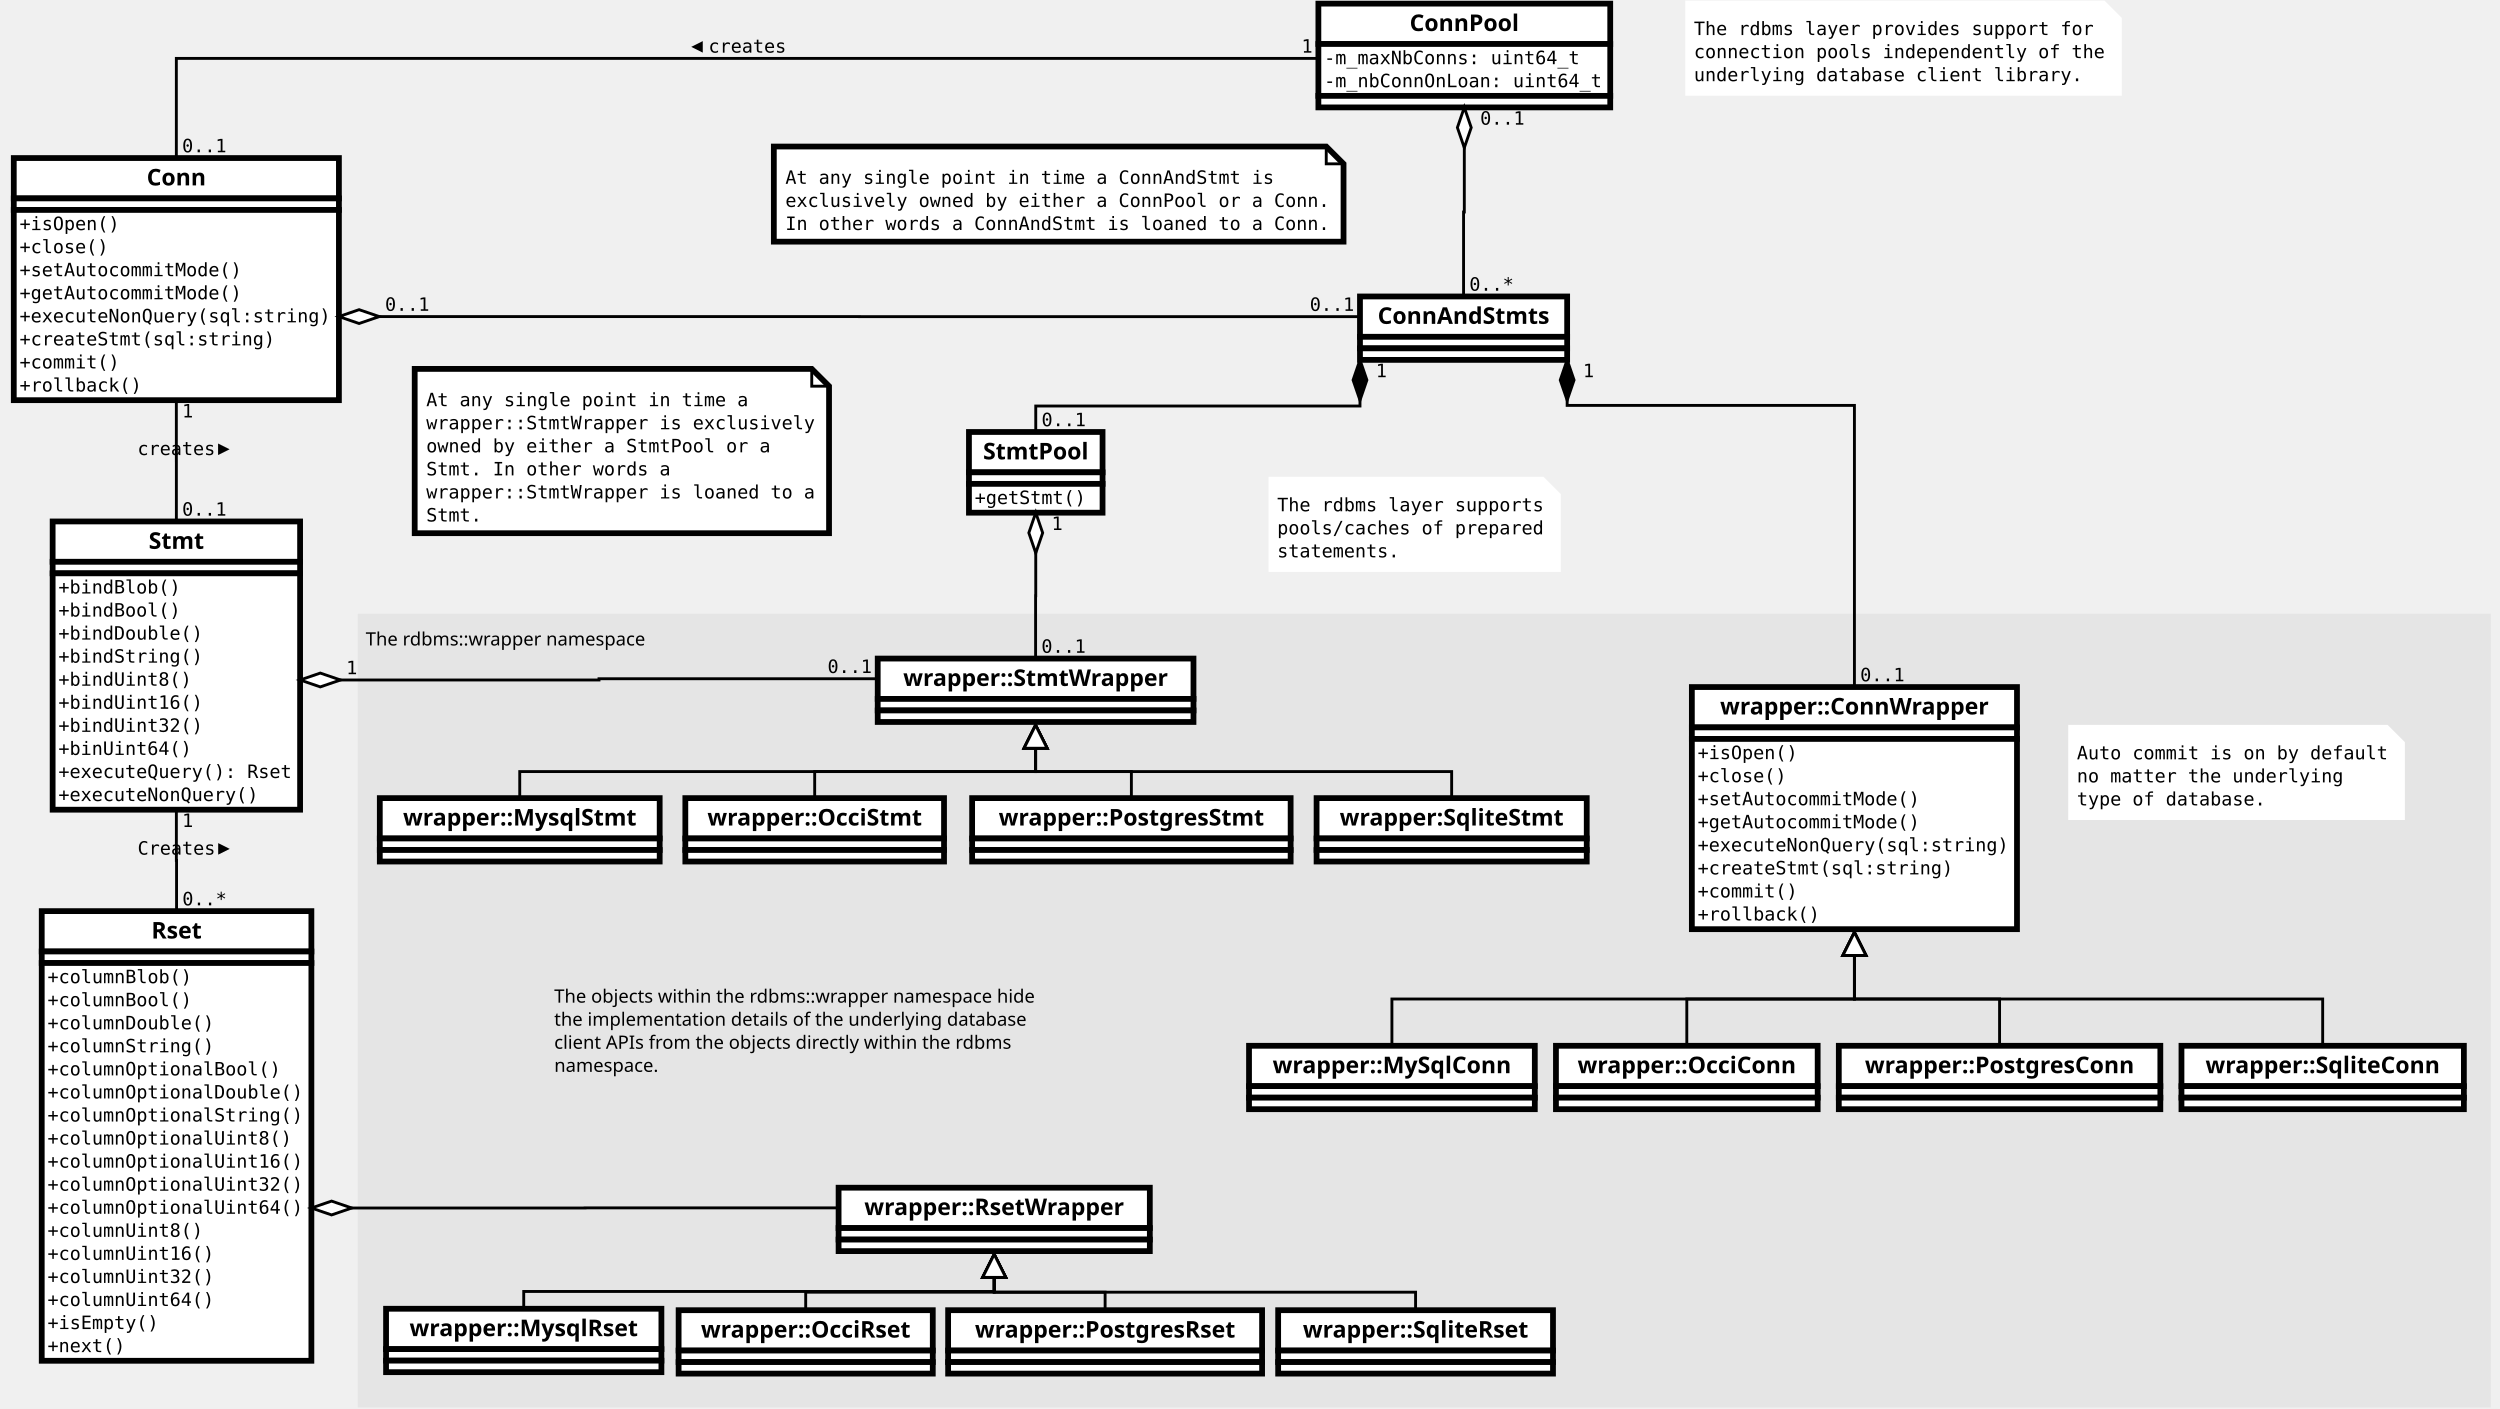
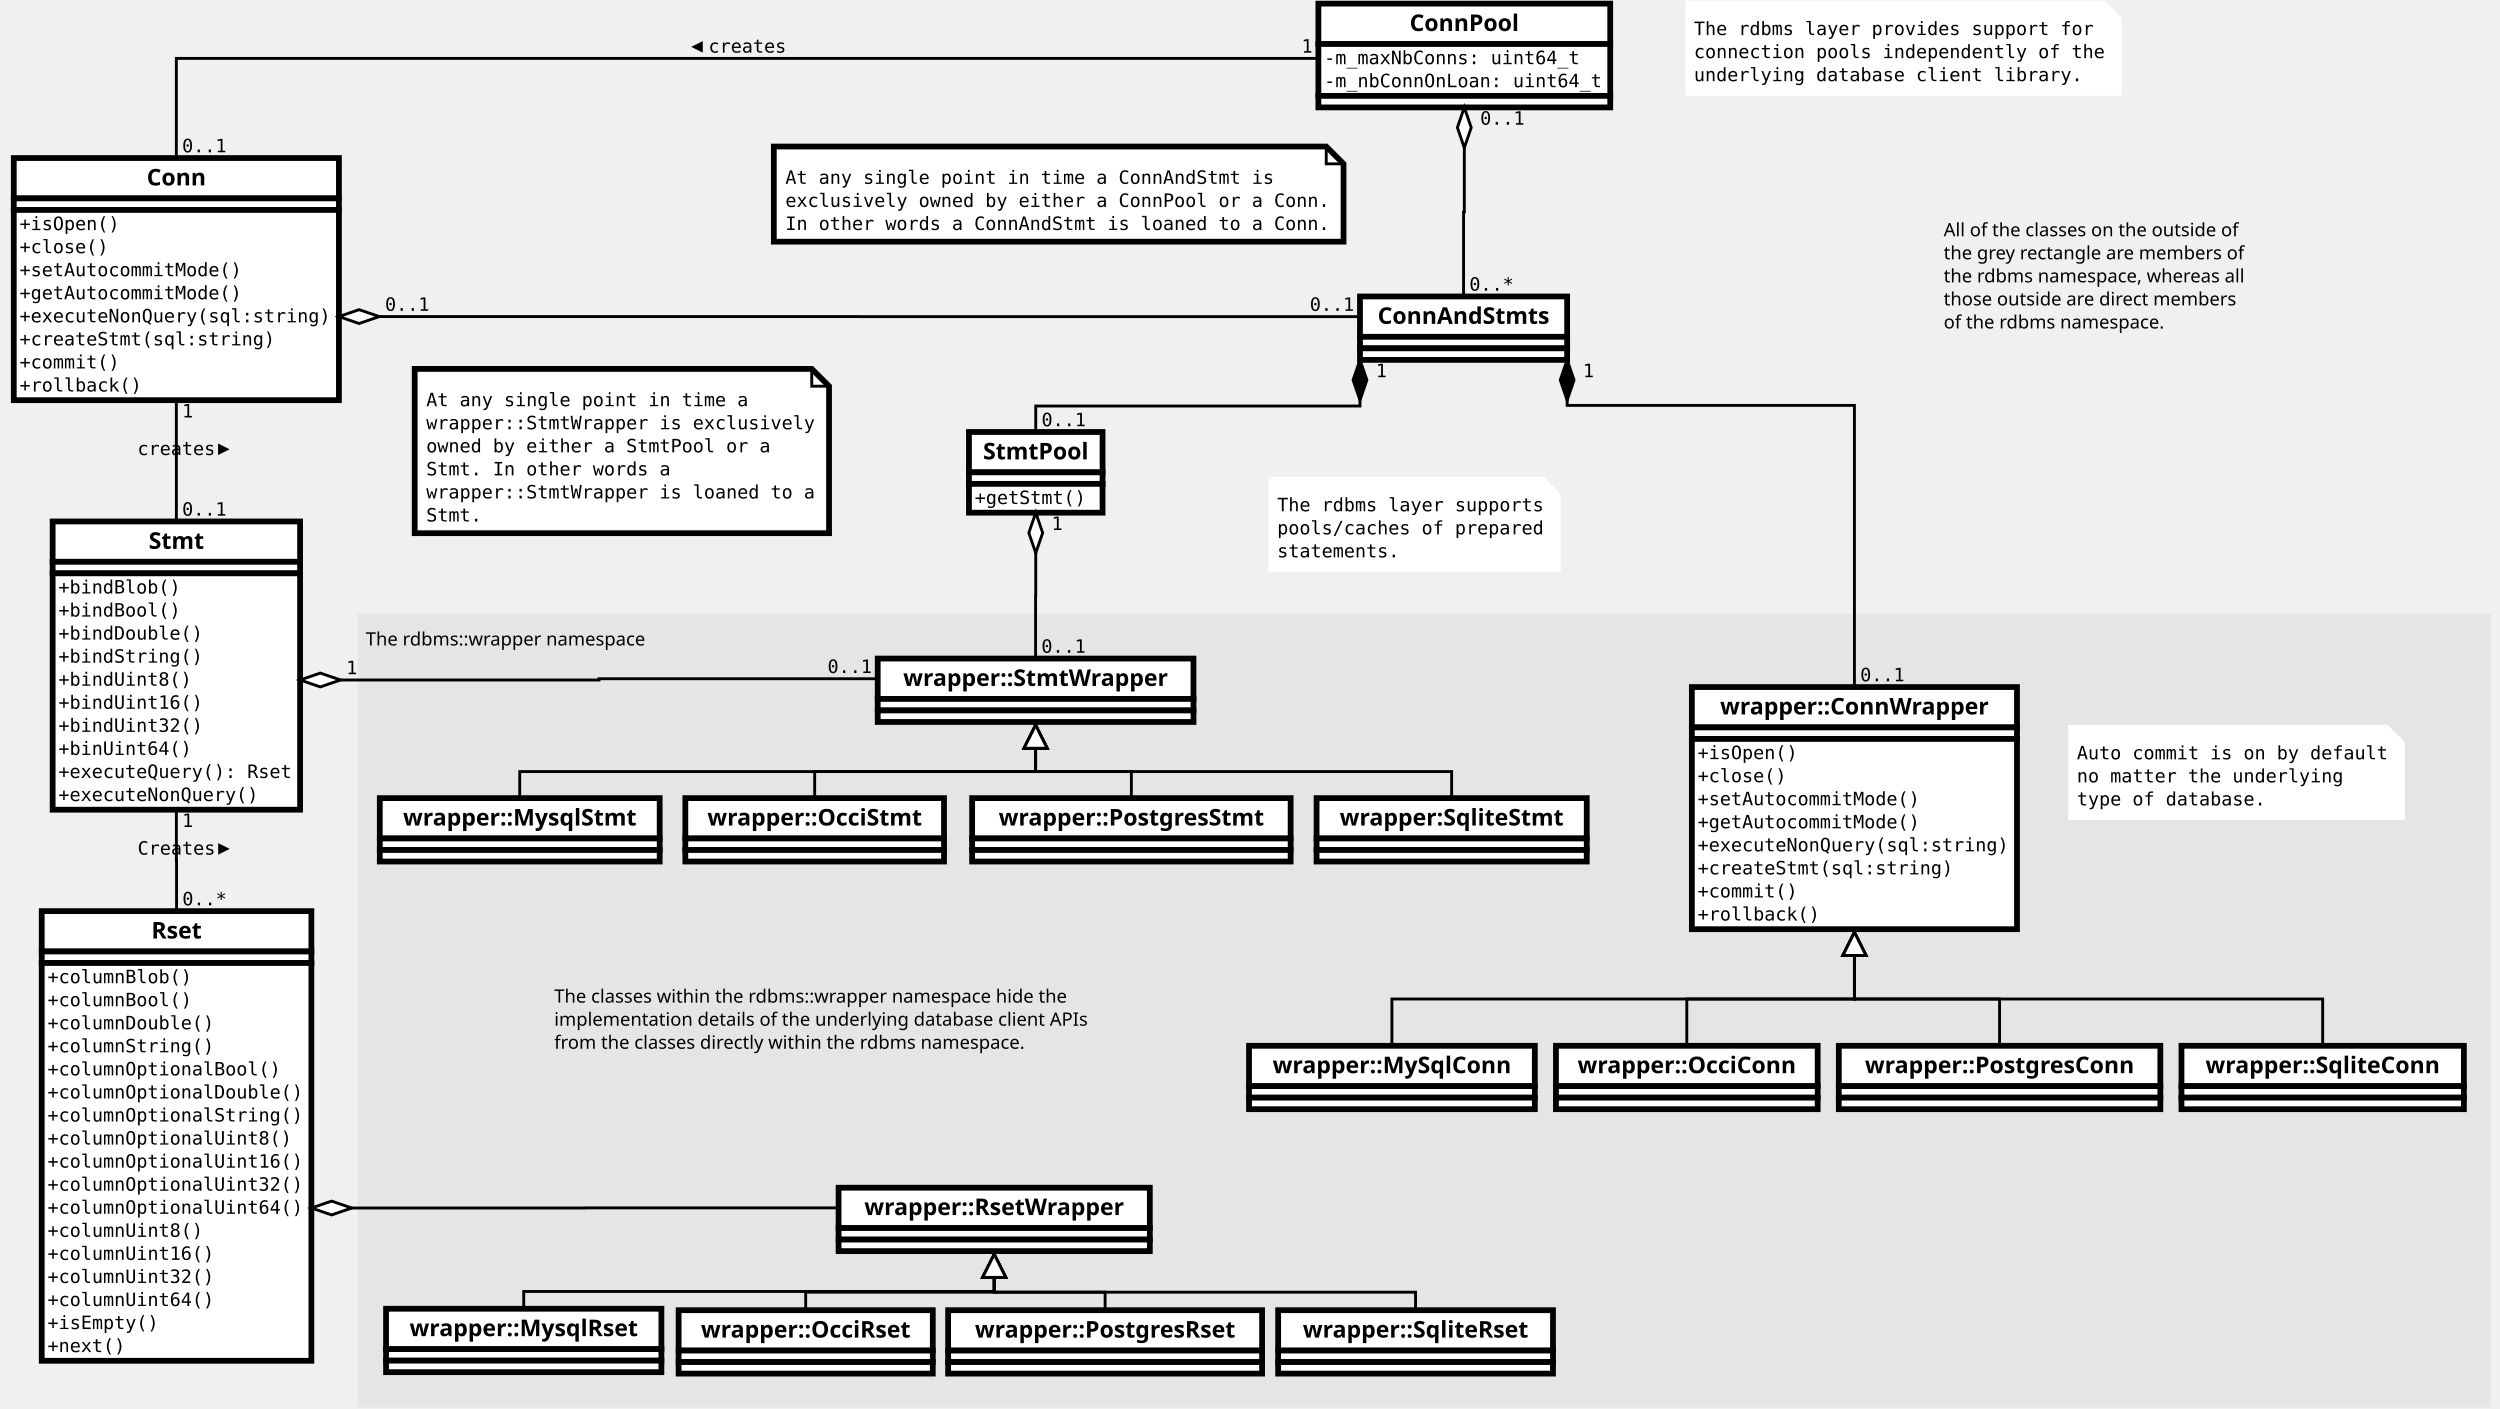
<svg xmlns="http://www.w3.org/2000/svg" width="87cm" height="49cm" viewBox="-499 -49 1721 977">
  <g>
    <rect style="fill: #e5e5e5" x="-257.586" y="376.862" width="1480.08" height="550.728" />
    <rect style="fill: none; fill-opacity:0; stroke-width: 0.02; stroke-dasharray: 20; stroke: #000000" x="-257.586" y="376.862" width="1480.08" height="550.728" />
  </g>
  <g>
    <rect style="fill: #ffffff" x="-469.31" y="312.822" width="171.7" height="28" />
    <rect style="fill: none; fill-opacity:0; stroke-width: 4; stroke: #000000" x="-469.31" y="312.822" width="171.7" height="28" />
    <text font-size="16" style="fill: #000000;text-anchor:middle;font-family:sans-serif;font-style:normal;font-weight:700" x="-383.46" y="331.822">Stmt</text>
    <rect style="fill: #ffffff" x="-469.31" y="340.822" width="171.7" height="8" />
    <rect style="fill: none; fill-opacity:0; stroke-width: 4; stroke: #000000" x="-469.31" y="340.822" width="171.7" height="8" />
    <rect style="fill: #ffffff" x="-469.31" y="348.822" width="171.7" height="164" />
    <rect style="fill: none; fill-opacity:0; stroke-width: 4; stroke: #000000" x="-469.31" y="348.822" width="171.7" height="164" />
    <text font-size="12.8" style="fill: #000000;text-anchor:start;font-family:monospace;font-style:normal;font-weight:normal" x="-465.31" y="362.822">+bindBlob()</text>
    <text font-size="12.8" style="fill: #000000;text-anchor:start;font-family:monospace;font-style:normal;font-weight:normal" x="-465.31" y="378.822">+bindBool()</text>
    <text font-size="12.8" style="fill: #000000;text-anchor:start;font-family:monospace;font-style:normal;font-weight:normal" x="-465.31" y="394.822">+bindDouble()</text>
    <text font-size="12.8" style="fill: #000000;text-anchor:start;font-family:monospace;font-style:normal;font-weight:normal" x="-465.31" y="410.822">+bindString()</text>
    <text font-size="12.8" style="fill: #000000;text-anchor:start;font-family:monospace;font-style:normal;font-weight:normal" x="-465.31" y="426.822">+bindUint8()</text>
    <text font-size="12.8" style="fill: #000000;text-anchor:start;font-family:monospace;font-style:normal;font-weight:normal" x="-465.31" y="442.822">+bindUint16()</text>
    <text font-size="12.8" style="fill: #000000;text-anchor:start;font-family:monospace;font-style:normal;font-weight:normal" x="-465.31" y="458.822">+bindUint32()</text>
    <text font-size="12.8" style="fill: #000000;text-anchor:start;font-family:monospace;font-style:normal;font-weight:normal" x="-465.31" y="474.822">+binUint64()</text>
    <text font-size="12.8" style="fill: #000000;text-anchor:start;font-family:monospace;font-style:normal;font-weight:normal" x="-465.31" y="490.822">+executeQuery(): Rset</text>
    <text font-size="12.8" style="fill: #000000;text-anchor:start;font-family:monospace;font-style:normal;font-weight:normal" x="-465.31" y="506.822">+executeNonQuery()</text>
  </g>
  <g>
    <rect style="fill: #ffffff" x="-476.878" y="583.202" width="187.1" height="28" />
    <rect style="fill: none; fill-opacity:0; stroke-width: 4; stroke: #000000" x="-476.878" y="583.202" width="187.1" height="28" />
    <text font-size="16" style="fill: #000000;text-anchor:middle;font-family:sans-serif;font-style:normal;font-weight:700" x="-383.328" y="602.202">Rset</text>
    <rect style="fill: #ffffff" x="-476.878" y="611.202" width="187.1" height="8" />
    <rect style="fill: none; fill-opacity:0; stroke-width: 4; stroke: #000000" x="-476.878" y="611.202" width="187.1" height="8" />
    <rect style="fill: #ffffff" x="-476.878" y="619.202" width="187.1" height="276" />
    <rect style="fill: none; fill-opacity:0; stroke-width: 4; stroke: #000000" x="-476.878" y="619.202" width="187.1" height="276" />
    <text font-size="12.8" style="fill: #000000;text-anchor:start;font-family:monospace;font-style:normal;font-weight:normal" x="-472.878" y="633.202">+columnBlob()</text>
    <text font-size="12.8" style="fill: #000000;text-anchor:start;font-family:monospace;font-style:normal;font-weight:normal" x="-472.878" y="649.202">+columnBool()</text>
    <text font-size="12.8" style="fill: #000000;text-anchor:start;font-family:monospace;font-style:normal;font-weight:normal" x="-472.878" y="665.202">+columnDouble()</text>
    <text font-size="12.8" style="fill: #000000;text-anchor:start;font-family:monospace;font-style:normal;font-weight:normal" x="-472.878" y="681.202">+columnString()</text>
    <text font-size="12.8" style="fill: #000000;text-anchor:start;font-family:monospace;font-style:normal;font-weight:normal" x="-472.878" y="697.202">+columnOptionalBool()</text>
    <text font-size="12.8" style="fill: #000000;text-anchor:start;font-family:monospace;font-style:normal;font-weight:normal" x="-472.878" y="713.202">+columnOptionalDouble()</text>
    <text font-size="12.8" style="fill: #000000;text-anchor:start;font-family:monospace;font-style:normal;font-weight:normal" x="-472.878" y="729.202">+columnOptionalString()</text>
    <text font-size="12.8" style="fill: #000000;text-anchor:start;font-family:monospace;font-style:normal;font-weight:normal" x="-472.878" y="745.202">+columnOptionalUint8()</text>
    <text font-size="12.8" style="fill: #000000;text-anchor:start;font-family:monospace;font-style:normal;font-weight:normal" x="-472.878" y="761.202">+columnOptionalUint16()</text>
    <text font-size="12.8" style="fill: #000000;text-anchor:start;font-family:monospace;font-style:normal;font-weight:normal" x="-472.878" y="777.202">+columnOptionalUint32()</text>
    <text font-size="12.8" style="fill: #000000;text-anchor:start;font-family:monospace;font-style:normal;font-weight:normal" x="-472.878" y="793.202">+columnOptionalUint64()</text>
    <text font-size="12.8" style="fill: #000000;text-anchor:start;font-family:monospace;font-style:normal;font-weight:normal" x="-472.878" y="809.202">+columnUint8()</text>
    <text font-size="12.8" style="fill: #000000;text-anchor:start;font-family:monospace;font-style:normal;font-weight:normal" x="-472.878" y="825.202">+columnUint16()</text>
    <text font-size="12.8" style="fill: #000000;text-anchor:start;font-family:monospace;font-style:normal;font-weight:normal" x="-472.878" y="841.202">+columnUint32()</text>
    <text font-size="12.8" style="fill: #000000;text-anchor:start;font-family:monospace;font-style:normal;font-weight:normal" x="-472.878" y="857.202">+columnUint64()</text>
    <text font-size="12.8" style="fill: #000000;text-anchor:start;font-family:monospace;font-style:normal;font-weight:normal" x="-472.878" y="873.202">+isEmpty()</text>
    <text font-size="12.8" style="fill: #000000;text-anchor:start;font-family:monospace;font-style:normal;font-weight:normal" x="-472.878" y="889.202">+next()</text>
  </g>
  <g>
    <polyline style="fill: none; fill-opacity:0; stroke-width: 2; stroke: #000000" points="-383.46,512.822 -383.46,548.012 -383.328,548.012 -383.328,583.202 " />
    <text font-size="12.8" style="fill: #000000;text-anchor:middle;font-family:monospace;font-style:normal;font-weight:normal" x="-383.394" y="544.012">Creates</text>
    <polygon style="fill: #000000" points="-354.444,544.012 -354.444,536.012 -346.444,540.012 " />
    <text font-size="12.8" style="fill: #000000;text-anchor:start;font-family:monospace;font-style:normal;font-weight:normal" x="-379.46" y="524.822">1</text>
    <text font-size="12.8" style="fill: #000000;text-anchor:start;font-family:monospace;font-style:normal;font-weight:normal" x="-379.328" y="579.202">0..*</text>
  </g>
  <g>
    <rect style="fill: #ffffff" x="-496.276" y="60.666" width="225.6" height="28" />
    <rect style="fill: none; fill-opacity:0; stroke-width: 4; stroke: #000000" x="-496.276" y="60.666" width="225.6" height="28" />
    <text font-size="16" style="fill: #000000;text-anchor:middle;font-family:sans-serif;font-style:normal;font-weight:700" x="-383.476" y="79.666">Conn</text>
    <rect style="fill: #ffffff" x="-496.276" y="88.666" width="225.6" height="8" />
    <rect style="fill: none; fill-opacity:0; stroke-width: 4; stroke: #000000" x="-496.276" y="88.666" width="225.6" height="8" />
    <rect style="fill: #ffffff" x="-496.276" y="96.666" width="225.6" height="132" />
    <rect style="fill: none; fill-opacity:0; stroke-width: 4; stroke: #000000" x="-496.276" y="96.666" width="225.6" height="132" />
    <text font-size="12.8" style="fill: #000000;text-anchor:start;font-family:monospace;font-style:normal;font-weight:normal" x="-492.276" y="110.666">+isOpen()</text>
    <text font-size="12.8" style="fill: #000000;text-anchor:start;font-family:monospace;font-style:normal;font-weight:normal" x="-492.276" y="126.666">+close()</text>
    <text font-size="12.8" style="fill: #000000;text-anchor:start;font-family:monospace;font-style:normal;font-weight:normal" x="-492.276" y="142.666">+setAutocommitMode()</text>
    <text font-size="12.8" style="fill: #000000;text-anchor:start;font-family:monospace;font-style:normal;font-weight:normal" x="-492.276" y="158.666">+getAutocommitMode()</text>
    <text font-size="12.8" style="fill: #000000;text-anchor:start;font-family:monospace;font-style:normal;font-weight:normal" x="-492.276" y="174.666">+executeNonQuery(sql:string)</text>
    <text font-size="12.8" style="fill: #000000;text-anchor:start;font-family:monospace;font-style:normal;font-weight:normal" x="-492.276" y="190.666">+createStmt(sql:string)</text>
    <text font-size="12.8" style="fill: #000000;text-anchor:start;font-family:monospace;font-style:normal;font-weight:normal" x="-492.276" y="206.666">+commit()</text>
    <text font-size="12.8" style="fill: #000000;text-anchor:start;font-family:monospace;font-style:normal;font-weight:normal" x="-492.276" y="222.666">+rollback()</text>
  </g>
  <g>
    <rect style="fill: #ffffff" x="437.812" y="156.71" width="143.75" height="28" />
    <rect style="fill: none; fill-opacity:0; stroke-width: 4; stroke: #000000" x="437.812" y="156.71" width="143.75" height="28" />
    <text font-size="16" style="fill: #000000;text-anchor:middle;font-family:sans-serif;font-style:normal;font-weight:700" x="509.687" y="175.71">ConnAndStmts</text>
    <rect style="fill: #ffffff" x="437.812" y="184.71" width="143.75" height="8" />
    <rect style="fill: none; fill-opacity:0; stroke-width: 4; stroke: #000000" x="437.812" y="184.71" width="143.75" height="8" />
    <rect style="fill: #ffffff" x="437.812" y="192.71" width="143.75" height="8" />
    <rect style="fill: none; fill-opacity:0; stroke-width: 4; stroke: #000000" x="437.812" y="192.71" width="143.75" height="8" />
  </g>
  <g>
    <rect style="fill: #ffffff" x="166.491" y="250.74" width="92.7" height="28" />
    <rect style="fill: none; fill-opacity:0; stroke-width: 4; stroke: #000000" x="166.491" y="250.74" width="92.7" height="28" />
    <text font-size="16" style="fill: #000000;text-anchor:middle;font-family:sans-serif;font-style:normal;font-weight:700" x="212.841" y="269.74">StmtPool</text>
    <rect style="fill: #ffffff" x="166.491" y="278.74" width="92.7" height="8" />
    <rect style="fill: none; fill-opacity:0; stroke-width: 4; stroke: #000000" x="166.491" y="278.74" width="92.7" height="8" />
    <rect style="fill: #ffffff" x="166.491" y="286.74" width="92.7" height="20" />
    <rect style="fill: none; fill-opacity:0; stroke-width: 4; stroke: #000000" x="166.491" y="286.74" width="92.7" height="20" />
    <text font-size="12.8" style="fill: #000000;text-anchor:start;font-family:monospace;font-style:normal;font-weight:normal" x="170.491" y="300.74">+getStmt()</text>
  </g>
  <g>
    <rect style="fill: #ffffff" x="103.183" y="407.958" width="219.1" height="28" />
    <rect style="fill: none; fill-opacity:0; stroke-width: 4; stroke: #000000" x="103.183" y="407.958" width="219.1" height="28" />
    <text font-size="16" style="fill: #000000;text-anchor:middle;font-family:sans-serif;font-style:normal;font-weight:700" x="212.733" y="426.958">wrapper::StmtWrapper</text>
    <rect style="fill: #ffffff" x="103.183" y="435.958" width="219.1" height="8" />
    <rect style="fill: none; fill-opacity:0; stroke-width: 4; stroke: #000000" x="103.183" y="435.958" width="219.1" height="8" />
    <rect style="fill: #ffffff" x="103.183" y="443.958" width="219.1" height="8" />
    <rect style="fill: none; fill-opacity:0; stroke-width: 4; stroke: #000000" x="103.183" y="443.958" width="219.1" height="8" />
  </g>
  <g>
    <rect style="fill: #ffffff" x="668.09" y="427.726" width="225.6" height="28" />
    <rect style="fill: none; fill-opacity:0; stroke-width: 4; stroke: #000000" x="668.09" y="427.726" width="225.6" height="28" />
    <text font-size="16" style="fill: #000000;text-anchor:middle;font-family:sans-serif;font-style:normal;font-weight:700" x="780.89" y="446.726">wrapper::ConnWrapper</text>
    <rect style="fill: #ffffff" x="668.09" y="455.726" width="225.6" height="8" />
    <rect style="fill: none; fill-opacity:0; stroke-width: 4; stroke: #000000" x="668.09" y="455.726" width="225.6" height="8" />
    <rect style="fill: #ffffff" x="668.09" y="463.726" width="225.6" height="132" />
    <rect style="fill: none; fill-opacity:0; stroke-width: 4; stroke: #000000" x="668.09" y="463.726" width="225.6" height="132" />
    <text font-size="12.8" style="fill: #000000;text-anchor:start;font-family:monospace;font-style:normal;font-weight:normal" x="672.09" y="477.726">+isOpen()</text>
    <text font-size="12.8" style="fill: #000000;text-anchor:start;font-family:monospace;font-style:normal;font-weight:normal" x="672.09" y="493.726">+close()</text>
    <text font-size="12.8" style="fill: #000000;text-anchor:start;font-family:monospace;font-style:normal;font-weight:normal" x="672.09" y="509.726">+setAutocommitMode()</text>
    <text font-size="12.8" style="fill: #000000;text-anchor:start;font-family:monospace;font-style:normal;font-weight:normal" x="672.09" y="525.726">+getAutocommitMode()</text>
    <text font-size="12.8" style="fill: #000000;text-anchor:start;font-family:monospace;font-style:normal;font-weight:normal" x="672.09" y="541.726">+executeNonQuery(sql:string)</text>
    <text font-size="12.8" style="fill: #000000;text-anchor:start;font-family:monospace;font-style:normal;font-weight:normal" x="672.09" y="557.726">+createStmt(sql:string)</text>
    <text font-size="12.8" style="fill: #000000;text-anchor:start;font-family:monospace;font-style:normal;font-weight:normal" x="672.09" y="573.726">+commit()</text>
    <text font-size="12.8" style="fill: #000000;text-anchor:start;font-family:monospace;font-style:normal;font-weight:normal" x="672.09" y="589.726">+rollback()</text>
  </g>
  <g>
    <polyline style="fill: none; fill-opacity:0; stroke-width: 2; stroke: #000000" points="581.562,225.882 581.562,232.296 780.89,232.296 780.89,427.726 " />
    <polygon style="fill: #000000" points="581.562,200.71 586.362,214.71 581.562,228.71 576.762,214.71 " />
    <polygon style="fill: none; fill-opacity:0; stroke-width: 2; stroke: #000000" points="581.562,200.71 586.362,214.71 581.562,228.71 576.762,214.71 " />
    <text font-size="12.8" style="fill: #000000;text-anchor:middle;font-family:monospace;font-style:normal;font-weight:normal" x="681.226" y="228.296" />
    <text font-size="12.8" style="fill: #000000;text-anchor:start;font-family:monospace;font-style:normal;font-weight:normal" x="592.562" y="212.71">1</text>
    <text font-size="12.8" style="fill: #000000;text-anchor:start;font-family:monospace;font-style:normal;font-weight:normal" x="784.89" y="423.726">0..1</text>
  </g>
  <g>
    <rect style="fill: #ffffff" x="76.039" y="775.108" width="215.95" height="28" />
    <rect style="fill: none; fill-opacity:0; stroke-width: 4; stroke: #000000" x="76.039" y="775.108" width="215.95" height="28" />
    <text font-size="16" style="fill: #000000;text-anchor:middle;font-family:sans-serif;font-style:normal;font-weight:700" x="184.014" y="794.108">wrapper::RsetWrapper</text>
    <rect style="fill: #ffffff" x="76.039" y="803.108" width="215.95" height="8" />
    <rect style="fill: none; fill-opacity:0; stroke-width: 4; stroke: #000000" x="76.039" y="803.108" width="215.95" height="8" />
    <rect style="fill: #ffffff" x="76.039" y="811.108" width="215.95" height="8" />
    <rect style="fill: none; fill-opacity:0; stroke-width: 4; stroke: #000000" x="76.039" y="811.108" width="215.95" height="8" />
  </g>
  <g>
    <rect style="fill: #ffffff" x="-237.96" y="859.108" width="191.05" height="28" />
    <rect style="fill: none; fill-opacity:0; stroke-width: 4; stroke: #000000" x="-237.96" y="859.108" width="191.05" height="28" />
    <text font-size="16" style="fill: #000000;text-anchor:middle;font-family:sans-serif;font-style:normal;font-weight:700" x="-142.435" y="878.108">wrapper::MysqlRset</text>
    <rect style="fill: #ffffff" x="-237.96" y="887.108" width="191.05" height="8" />
    <rect style="fill: none; fill-opacity:0; stroke-width: 4; stroke: #000000" x="-237.96" y="887.108" width="191.05" height="8" />
    <rect style="fill: #ffffff" x="-237.96" y="895.108" width="191.05" height="8" />
    <rect style="fill: none; fill-opacity:0; stroke-width: 4; stroke: #000000" x="-237.96" y="895.108" width="191.05" height="8" />
  </g>
  <g>
    <rect style="fill: #ffffff" x="-34.961" y="860.108" width="176.35" height="28" />
    <rect style="fill: none; fill-opacity:0; stroke-width: 4; stroke: #000000" x="-34.961" y="860.108" width="176.35" height="28" />
    <text font-size="16" style="fill: #000000;text-anchor:middle;font-family:sans-serif;font-style:normal;font-weight:700" x="53.214" y="879.108">wrapper::OcciRset</text>
    <rect style="fill: #ffffff" x="-34.961" y="888.108" width="176.35" height="8" />
    <rect style="fill: none; fill-opacity:0; stroke-width: 4; stroke: #000000" x="-34.961" y="888.108" width="176.35" height="8" />
    <rect style="fill: #ffffff" x="-34.961" y="896.108" width="176.35" height="8" />
    <rect style="fill: none; fill-opacity:0; stroke-width: 4; stroke: #000000" x="-34.961" y="896.108" width="176.35" height="8" />
  </g>
  <g>
    <rect style="fill: #ffffff" x="152.039" y="860.108" width="217.85" height="28" />
    <rect style="fill: none; fill-opacity:0; stroke-width: 4; stroke: #000000" x="152.039" y="860.108" width="217.85" height="28" />
    <text font-size="16" style="fill: #000000;text-anchor:middle;font-family:sans-serif;font-style:normal;font-weight:700" x="260.964" y="879.108">wrapper::PostgresRset</text>
    <rect style="fill: #ffffff" x="152.039" y="888.108" width="217.85" height="8" />
    <rect style="fill: none; fill-opacity:0; stroke-width: 4; stroke: #000000" x="152.039" y="888.108" width="217.85" height="8" />
    <rect style="fill: #ffffff" x="152.039" y="896.108" width="217.85" height="8" />
    <rect style="fill: none; fill-opacity:0; stroke-width: 4; stroke: #000000" x="152.039" y="896.108" width="217.85" height="8" />
  </g>
  <g>
    <rect style="fill: #ffffff" x="381.04" y="860.108" width="190.7" height="28" />
    <rect style="fill: none; fill-opacity:0; stroke-width: 4; stroke: #000000" x="381.04" y="860.108" width="190.7" height="28" />
    <text font-size="16" style="fill: #000000;text-anchor:middle;font-family:sans-serif;font-style:normal;font-weight:700" x="476.39" y="879.108">wrapper::SqliteRset</text>
    <rect style="fill: #ffffff" x="381.04" y="888.108" width="190.7" height="8" />
    <rect style="fill: none; fill-opacity:0; stroke-width: 4; stroke: #000000" x="381.04" y="888.108" width="190.7" height="8" />
    <rect style="fill: #ffffff" x="381.04" y="896.108" width="190.7" height="8" />
    <rect style="fill: none; fill-opacity:0; stroke-width: 4; stroke: #000000" x="381.04" y="896.108" width="190.7" height="8" />
  </g>
  <g>
    <polyline style="fill: none; fill-opacity:0; stroke-width: 2; stroke: #000000" points="184.014,837.344 184.014,847.108 -142.435,847.108 -142.435,859.108 " />
    <polygon style="fill: #ffffff" points="192.014,837.344 184.014,821.344 176.014,837.344 " />
    <polygon style="fill: none; fill-opacity:0; stroke-width: 2; stroke: #000000" points="192.014,837.344 184.014,821.344 176.014,837.344 " />
  </g>
  <g>
    <polyline style="fill: none; fill-opacity:0; stroke-width: 2; stroke: #000000" points="184.014,837.344 184.014,847.608 260.964,847.608 260.964,860.108 " />
    <polygon style="fill: #ffffff" points="192.014,837.344 184.014,821.344 176.014,837.344 " />
    <polygon style="fill: none; fill-opacity:0; stroke-width: 2; stroke: #000000" points="192.014,837.344 184.014,821.344 176.014,837.344 " />
  </g>
  <g>
    <polyline style="fill: none; fill-opacity:0; stroke-width: 2; stroke: #000000" points="184.014,837.344 184.014,847.608 53.214,847.608 53.214,860.108 " />
    <polygon style="fill: #ffffff" points="192.014,837.344 184.014,821.344 176.014,837.344 " />
    <polygon style="fill: none; fill-opacity:0; stroke-width: 2; stroke: #000000" points="192.014,837.344 184.014,821.344 176.014,837.344 " />
  </g>
  <g>
    <polyline style="fill: none; fill-opacity:0; stroke-width: 2; stroke: #000000" points="184.014,837.344 184.014,847.608 476.39,847.608 476.39,860.108 " />
    <polygon style="fill: #ffffff" points="192.014,837.344 184.014,821.344 176.014,837.344 " />
    <polygon style="fill: none; fill-opacity:0; stroke-width: 2; stroke: #000000" points="192.014,837.344 184.014,821.344 176.014,837.344 " />
  </g>
  <g>
    <rect style="fill: #ffffff" x="408.952" y="-46.478" width="202.5" height="28" />
    <rect style="fill: none; fill-opacity:0; stroke-width: 4; stroke: #000000" x="408.952" y="-46.478" width="202.5" height="28" />
    <text font-size="16" style="fill: #000000;text-anchor:middle;font-family:sans-serif;font-style:normal;font-weight:700" x="510.202" y="-27.478">ConnPool</text>
    <rect style="fill: #ffffff" x="408.952" y="-18.478" width="202.5" height="36" />
    <rect style="fill: none; fill-opacity:0; stroke-width: 4; stroke: #000000" x="408.952" y="-18.478" width="202.5" height="36" />
    <text font-size="12.8" style="fill: #000000;text-anchor:start;font-family:monospace;font-style:normal;font-weight:normal" x="412.952" y="-4.478">-m_maxNbConns: uint64_t</text>
    <text font-size="12.8" style="fill: #000000;text-anchor:start;font-family:monospace;font-style:normal;font-weight:normal" x="412.952" y="11.522">-m_nbConnOnLoan: uint64_t</text>
    <rect style="fill: #ffffff" x="408.952" y="17.522" width="202.5" height="8" />
    <rect style="fill: none; fill-opacity:0; stroke-width: 4; stroke: #000000" x="408.952" y="17.522" width="202.5" height="8" />
  </g>
  <g>
    <polyline style="fill: none; fill-opacity:0; stroke-width: 2; stroke: #000000" points="510.202,50.693 510.202,98.116 509.687,98.116 509.687,156.71 " />
    <polygon style="fill: #ffffff" points="510.202,25.522 515.002,39.522 510.202,53.522 505.402,39.522 " />
    <polygon style="fill: none; fill-opacity:0; stroke-width: 2; stroke: #000000" points="510.202,25.522 515.002,39.522 510.202,53.522 505.402,39.522 " />
    <text font-size="12.8" style="fill: #000000;text-anchor:middle;font-family:monospace;font-style:normal;font-weight:normal" x="509.945" y="94.116" />
    <text font-size="12.8" style="fill: #000000;text-anchor:start;font-family:monospace;font-style:normal;font-weight:normal" x="521.202" y="37.522">0..1</text>
    <text font-size="12.8" style="fill: #000000;text-anchor:start;font-family:monospace;font-style:normal;font-weight:normal" x="513.687" y="152.71">0..*</text>
  </g>
  <g>
    <rect style="fill: #ffffff" x="-242.304" y="504.79" width="194.2" height="28" />
    <rect style="fill: none; fill-opacity:0; stroke-width: 4; stroke: #000000" x="-242.304" y="504.79" width="194.2" height="28" />
    <text font-size="16" style="fill: #000000;text-anchor:middle;font-family:sans-serif;font-style:normal;font-weight:700" x="-145.204" y="523.79">wrapper::MysqlStmt</text>
    <rect style="fill: #ffffff" x="-242.304" y="532.79" width="194.2" height="8" />
    <rect style="fill: none; fill-opacity:0; stroke-width: 4; stroke: #000000" x="-242.304" y="532.79" width="194.2" height="8" />
    <rect style="fill: #ffffff" x="-242.304" y="540.79" width="194.2" height="8" />
    <rect style="fill: none; fill-opacity:0; stroke-width: 4; stroke: #000000" x="-242.304" y="540.79" width="194.2" height="8" />
  </g>
  <g>
    <rect style="fill: #ffffff" x="168.696" y="504.79" width="221" height="28" />
    <rect style="fill: none; fill-opacity:0; stroke-width: 4; stroke: #000000" x="168.696" y="504.79" width="221" height="28" />
    <text font-size="16" style="fill: #000000;text-anchor:middle;font-family:sans-serif;font-style:normal;font-weight:700" x="279.196" y="523.79">wrapper::PostgresStmt</text>
    <rect style="fill: #ffffff" x="168.696" y="532.79" width="221" height="8" />
    <rect style="fill: none; fill-opacity:0; stroke-width: 4; stroke: #000000" x="168.696" y="532.79" width="221" height="8" />
    <rect style="fill: #ffffff" x="168.696" y="540.79" width="221" height="8" />
    <rect style="fill: none; fill-opacity:0; stroke-width: 4; stroke: #000000" x="168.696" y="540.79" width="221" height="8" />
  </g>
  <g>
    <rect style="fill: #ffffff" x="-30.304" y="504.79" width="179.5" height="28" />
    <rect style="fill: none; fill-opacity:0; stroke-width: 4; stroke: #000000" x="-30.304" y="504.79" width="179.5" height="28" />
    <text font-size="16" style="fill: #000000;text-anchor:middle;font-family:sans-serif;font-style:normal;font-weight:700" x="59.446" y="523.79">wrapper::OcciStmt</text>
    <rect style="fill: #ffffff" x="-30.304" y="532.79" width="179.5" height="8" />
    <rect style="fill: none; fill-opacity:0; stroke-width: 4; stroke: #000000" x="-30.304" y="532.79" width="179.5" height="8" />
    <rect style="fill: #ffffff" x="-30.304" y="540.79" width="179.5" height="8" />
    <rect style="fill: none; fill-opacity:0; stroke-width: 4; stroke: #000000" x="-30.304" y="540.79" width="179.5" height="8" />
  </g>
  <g>
    <rect style="fill: #ffffff" x="407.696" y="504.79" width="187.45" height="28" />
    <rect style="fill: none; fill-opacity:0; stroke-width: 4; stroke: #000000" x="407.696" y="504.79" width="187.45" height="28" />
    <text font-size="16" style="fill: #000000;text-anchor:middle;font-family:sans-serif;font-style:normal;font-weight:700" x="501.421" y="523.79">wrapper:SqliteStmt</text>
    <rect style="fill: #ffffff" x="407.696" y="532.79" width="187.45" height="8" />
    <rect style="fill: none; fill-opacity:0; stroke-width: 4; stroke: #000000" x="407.696" y="532.79" width="187.45" height="8" />
    <rect style="fill: #ffffff" x="407.696" y="540.79" width="187.45" height="8" />
    <rect style="fill: none; fill-opacity:0; stroke-width: 4; stroke: #000000" x="407.696" y="540.79" width="187.45" height="8" />
  </g>
  <g>
    <polyline style="fill: none; fill-opacity:0; stroke-width: 2; stroke: #000000" points="212.733,470.194 212.733,486.374 -145.204,486.374 -145.204,504.79 " />
    <polygon style="fill: #ffffff" points="220.733,470.194 212.733,454.194 204.733,470.194 " />
    <polygon style="fill: none; fill-opacity:0; stroke-width: 2; stroke: #000000" points="220.733,470.194 212.733,454.194 204.733,470.194 " />
  </g>
  <g>
    <polyline style="fill: none; fill-opacity:0; stroke-width: 2; stroke: #000000" points="212.733,470.194 212.733,486.374 59.446,486.374 59.446,504.79 " />
    <polygon style="fill: #ffffff" points="220.733,470.194 212.733,454.194 204.733,470.194 " />
    <polygon style="fill: none; fill-opacity:0; stroke-width: 2; stroke: #000000" points="220.733,470.194 212.733,454.194 204.733,470.194 " />
  </g>
  <g>
    <polyline style="fill: none; fill-opacity:0; stroke-width: 2; stroke: #000000" points="212.733,470.194 212.733,486.374 279.196,486.374 279.196,504.79 " />
    <polygon style="fill: #ffffff" points="220.733,470.194 212.733,454.194 204.733,470.194 " />
    <polygon style="fill: none; fill-opacity:0; stroke-width: 2; stroke: #000000" points="220.733,470.194 212.733,454.194 204.733,470.194 " />
  </g>
  <g>
    <polyline style="fill: none; fill-opacity:0; stroke-width: 2; stroke: #000000" points="212.733,470.194 212.733,486.374 501.421,486.374 501.421,504.79 " />
    <polygon style="fill: #ffffff" points="220.733,470.194 212.733,454.194 204.733,470.194 " />
    <polygon style="fill: none; fill-opacity:0; stroke-width: 2; stroke: #000000" points="220.733,470.194 212.733,454.194 204.733,470.194 " />
  </g>
  <g>
    <rect style="fill: #ffffff" x="360.82" y="676.638" width="198.3" height="28" />
    <rect style="fill: none; fill-opacity:0; stroke-width: 4; stroke: #000000" x="360.82" y="676.638" width="198.3" height="28" />
    <text font-size="16" style="fill: #000000;text-anchor:middle;font-family:sans-serif;font-style:normal;font-weight:700" x="459.97" y="695.638">wrapper::MySqlConn</text>
    <rect style="fill: #ffffff" x="360.82" y="704.638" width="198.3" height="8" />
    <rect style="fill: none; fill-opacity:0; stroke-width: 4; stroke: #000000" x="360.82" y="704.638" width="198.3" height="8" />
    <rect style="fill: #ffffff" x="360.82" y="712.638" width="198.3" height="8" />
    <rect style="fill: none; fill-opacity:0; stroke-width: 4; stroke: #000000" x="360.82" y="712.638" width="198.3" height="8" />
  </g>
  <g>
    <rect style="fill: #ffffff" x="573.788" y="676.638" width="181.6" height="28" />
    <rect style="fill: none; fill-opacity:0; stroke-width: 4; stroke: #000000" x="573.788" y="676.638" width="181.6" height="28" />
    <text font-size="16" style="fill: #000000;text-anchor:middle;font-family:sans-serif;font-style:normal;font-weight:700" x="664.588" y="695.638">wrapper::OcciConn</text>
    <rect style="fill: #ffffff" x="573.788" y="704.638" width="181.6" height="8" />
    <rect style="fill: none; fill-opacity:0; stroke-width: 4; stroke: #000000" x="573.788" y="704.638" width="181.6" height="8" />
    <rect style="fill: #ffffff" x="573.788" y="712.638" width="181.6" height="8" />
    <rect style="fill: none; fill-opacity:0; stroke-width: 4; stroke: #000000" x="573.788" y="712.638" width="181.6" height="8" />
  </g>
  <g>
    <rect style="fill: #ffffff" x="770.054" y="676.638" width="223.1" height="28" />
    <rect style="fill: none; fill-opacity:0; stroke-width: 4; stroke: #000000" x="770.054" y="676.638" width="223.1" height="28" />
    <text font-size="16" style="fill: #000000;text-anchor:middle;font-family:sans-serif;font-style:normal;font-weight:700" x="881.604" y="695.638">wrapper::PostgresConn</text>
    <rect style="fill: #ffffff" x="770.054" y="704.638" width="223.1" height="8" />
    <rect style="fill: none; fill-opacity:0; stroke-width: 4; stroke: #000000" x="770.054" y="704.638" width="223.1" height="8" />
    <rect style="fill: #ffffff" x="770.054" y="712.638" width="223.1" height="8" />
    <rect style="fill: none; fill-opacity:0; stroke-width: 4; stroke: #000000" x="770.054" y="712.638" width="223.1" height="8" />
  </g>
  <g>
    <rect style="fill: #ffffff" x="1007.82" y="676.638" width="195.95" height="28" />
    <rect style="fill: none; fill-opacity:0; stroke-width: 4; stroke: #000000" x="1007.82" y="676.638" width="195.95" height="28" />
    <text font-size="16" style="fill: #000000;text-anchor:middle;font-family:sans-serif;font-style:normal;font-weight:700" x="1105.8" y="695.638">wrapper::SqliteConn</text>
    <rect style="fill: #ffffff" x="1007.82" y="704.638" width="195.95" height="8" />
    <rect style="fill: none; fill-opacity:0; stroke-width: 4; stroke: #000000" x="1007.82" y="704.638" width="195.95" height="8" />
    <rect style="fill: #ffffff" x="1007.82" y="712.638" width="195.95" height="8" />
    <rect style="fill: none; fill-opacity:0; stroke-width: 4; stroke: #000000" x="1007.82" y="712.638" width="195.95" height="8" />
  </g>
  <g>
    <polyline style="fill: none; fill-opacity:0; stroke-width: 2; stroke: #000000" points="780.89,613.962 780.89,644.182 459.97,644.182 459.97,676.638 " />
    <polygon style="fill: #ffffff" points="788.89,613.962 780.89,597.962 772.89,613.962 " />
    <polygon style="fill: none; fill-opacity:0; stroke-width: 2; stroke: #000000" points="788.89,613.962 780.89,597.962 772.89,613.962 " />
  </g>
  <g>
    <polyline style="fill: none; fill-opacity:0; stroke-width: 2; stroke: #000000" points="780.89,613.962 780.89,644.182 664.588,644.182 664.588,676.638 " />
    <polygon style="fill: #ffffff" points="788.89,613.962 780.89,597.962 772.89,613.962 " />
    <polygon style="fill: none; fill-opacity:0; stroke-width: 2; stroke: #000000" points="788.89,613.962 780.89,597.962 772.89,613.962 " />
  </g>
  <g>
    <polyline style="fill: none; fill-opacity:0; stroke-width: 2; stroke: #000000" points="780.89,613.962 780.89,644.182 881.604,644.182 881.604,676.638 " />
    <polygon style="fill: #ffffff" points="788.89,613.962 780.89,597.962 772.89,613.962 " />
    <polygon style="fill: none; fill-opacity:0; stroke-width: 2; stroke: #000000" points="788.89,613.962 780.89,597.962 772.89,613.962 " />
  </g>
  <g>
    <polyline style="fill: none; fill-opacity:0; stroke-width: 2; stroke: #000000" points="780.89,613.962 780.89,644.182 1105.8,644.182 1105.8,676.638 " />
    <polygon style="fill: #ffffff" points="788.89,613.962 780.89,597.962 772.89,613.962 " />
    <polygon style="fill: none; fill-opacity:0; stroke-width: 2; stroke: #000000" points="788.89,613.962 780.89,597.962 772.89,613.962 " />
  </g>
  <g>
    <polyline style="fill: none; fill-opacity:0; stroke-width: 2; stroke: #000000" points="-383.476,228.666 -383.476,270.744 -383.46,270.744 -383.46,312.822 " />
    <text font-size="12.8" style="fill: #000000;text-anchor:middle;font-family:monospace;font-style:normal;font-weight:normal" x="-383.468" y="266.744">creates</text>
    <polygon style="fill: #000000" points="-354.518,266.744 -354.518,258.744 -346.518,262.744 " />
    <text font-size="12.8" style="fill: #000000;text-anchor:start;font-family:monospace;font-style:normal;font-weight:normal" x="-379.476" y="240.666">1</text>
    <text font-size="12.8" style="fill: #000000;text-anchor:start;font-family:monospace;font-style:normal;font-weight:normal" x="-379.46" y="308.822">0..1</text>
  </g>
  <g>
    <polyline style="fill: none; fill-opacity:0; stroke-width: 2; stroke: #000000" points="-245.504,170.666 90.568,170.666 90.568,170.71 437.812,170.71 " />
    <polygon style="fill: #ffffff" points="-270.676,170.666 -256.676,165.866 -242.676,170.666 -256.676,175.466 " />
    <polygon style="fill: none; fill-opacity:0; stroke-width: 2; stroke: #000000" points="-270.676,170.666 -256.676,165.866 -242.676,170.666 -256.676,175.466 " />
    <text font-size="12.8" style="fill: #000000;text-anchor:start;font-family:monospace;font-style:normal;font-weight:normal" x="92.568" y="166.688" />
    <text font-size="12.8" style="fill: #000000;text-anchor:start;font-family:monospace;font-style:normal;font-weight:normal" x="-238.676" y="166.666">0..1</text>
    <text font-size="12.8" style="fill: #000000;text-anchor:end;font-family:monospace;font-style:normal;font-weight:normal" x="433.812" y="166.71">0..1</text>
  </g>
  <g>
    <polyline style="fill: none; fill-opacity:0; stroke-width: 2; stroke: #000000" points="408.952,-8.478 -383.476,-8.478 -383.476,60.666 " />
    <text font-size="12.8" style="fill: #000000;text-anchor:middle;font-family:monospace;font-style:normal;font-weight:normal" x="12.738" y="-12.478">creates</text>
    <polygon style="fill: #000000" points="-18.212,-12.478 -18.212,-20.478 -26.212,-16.478 " />
    <text font-size="12.8" style="fill: #000000;text-anchor:end;font-family:monospace;font-style:normal;font-weight:normal" x="404.952" y="-12.478">1</text>
    <text font-size="12.8" style="fill: #000000;text-anchor:start;font-family:monospace;font-style:normal;font-weight:normal" x="-379.476" y="56.666">0..1</text>
  </g>
  <g>
    <polygon style="fill: #ffffff" points="31.103,52.681 414.403,52.681 426.403,64.681 426.403,118.681 31.103,118.681 " />
    <polygon style="fill: none; fill-opacity:0; stroke-width: 4; stroke: #000000" points="31.103,52.681 414.403,52.681 426.403,64.681 426.403,118.681 31.103,118.681 " />
    <polyline style="fill: none; fill-opacity:0; stroke-width: 2; stroke: #000000" points="414.403,52.681 414.403,64.681 426.403,64.681 " />
    <text font-size="12.8" style="fill: #000000;text-anchor:start;font-family:monospace;font-style:normal;font-weight:normal" x="39.103" y="78.581">
      <tspan x="39.103" y="78.581">At any single point in time a ConnAndStmt is</tspan>
      <tspan x="39.103" y="94.581">exclusively owned by either a ConnPool or a Conn.</tspan>
      <tspan x="39.103" y="110.581">In other words a ConnAndStmt is loaned to a Conn.</tspan>
    </text>
  </g>
  <line style="fill: none; fill-opacity:0; stroke-width: 2.35099e-37; stroke-dasharray: 4; stroke: #000000" x1="437.224" y1="154.715" x2="328.376" y2="118.671" />
  <g>
    <polyline style="fill: none; fill-opacity:0; stroke-width: 2; stroke: #000000" points="-264.606,789.202 -99.87,789.202 -99.87,789.108 76.039,789.108 " />
    <polygon style="fill: #ffffff" points="-289.778,789.202 -275.778,784.402 -261.778,789.202 -275.778,794.002 " />
    <polygon style="fill: none; fill-opacity:0; stroke-width: 2; stroke: #000000" points="-289.778,789.202 -275.778,784.402 -261.778,789.202 -275.778,794.002 " />
    <text font-size="12.8" style="fill: #000000;text-anchor:start;font-family:monospace;font-style:normal;font-weight:normal" x="-97.87" y="785.155" />
    <text font-size="12.8" style="fill: #000000;text-anchor:start;font-family:monospace;font-style:normal;font-weight:normal" x="-257.778" y="785.202" />
    <text font-size="12.8" style="fill: #000000;text-anchor:end;font-family:monospace;font-style:normal;font-weight:normal" x="72.039" y="785.108" />
  </g>
  <g>
    <polyline style="fill: none; fill-opacity:0; stroke-width: 2; stroke: #000000" points="212.841,331.912 212.841,364.349 212.733,364.349 212.733,407.958 " />
    <polygon style="fill: #ffffff" points="212.841,306.74 217.641,320.74 212.841,334.74 208.041,320.74 " />
    <polygon style="fill: none; fill-opacity:0; stroke-width: 2; stroke: #000000" points="212.841,306.74 217.641,320.74 212.841,334.74 208.041,320.74 " />
    <text font-size="12.8" style="fill: #000000;text-anchor:middle;font-family:monospace;font-style:normal;font-weight:normal" x="212.787" y="360.349" />
    <text font-size="12.8" style="fill: #000000;text-anchor:start;font-family:monospace;font-style:normal;font-weight:normal" x="223.841" y="318.74">1</text>
    <text font-size="12.8" style="fill: #000000;text-anchor:start;font-family:monospace;font-style:normal;font-weight:normal" x="216.733" y="403.958">0..1</text>
  </g>
  <g>
    <polygon style="fill: #ffffff" points="-218.088,206.962 57.412,206.962 69.412,218.962 69.412,320.962 -218.088,320.962 " />
    <polygon style="fill: none; fill-opacity:0; stroke-width: 4; stroke: #000000" points="-218.088,206.962 57.412,206.962 69.412,218.962 69.412,320.962 -218.088,320.962 " />
    <polyline style="fill: none; fill-opacity:0; stroke-width: 2; stroke: #000000" points="57.412,206.962 57.412,218.962 69.412,218.962 " />
    <text font-size="12.8" style="fill: #000000;text-anchor:start;font-family:monospace;font-style:normal;font-weight:normal" x="-210.088" y="232.862">
      <tspan x="-210.088" y="232.862">At any single point in time a</tspan>
      <tspan x="-210.088" y="248.862">wrapper::StmtWrapper is exclusively</tspan>
      <tspan x="-210.088" y="264.862">owned by either a StmtPool or a</tspan>
      <tspan x="-210.088" y="280.862">Stmt. In other words a</tspan>
      <tspan x="-210.088" y="296.862">wrapper::StmtWrapper is loaned to a</tspan>
      <tspan x="-210.088" y="312.862">Stmt.</tspan>
    </text>
  </g>
  <g>
    <polyline style="fill: none; fill-opacity:0; stroke-width: 2; stroke: #000000" points="-272.438,422.822 -90.213,422.822 -90.213,421.958 103.183,421.958 " />
    <polygon style="fill: #ffffff" points="-297.61,422.822 -283.61,418.022 -269.61,422.822 -283.61,427.622 " />
    <polygon style="fill: none; fill-opacity:0; stroke-width: 2; stroke: #000000" points="-297.61,422.822 -283.61,418.022 -269.61,422.822 -283.61,427.622 " />
    <text font-size="12.8" style="fill: #000000;text-anchor:start;font-family:monospace;font-style:normal;font-weight:normal" x="-88.213" y="418.39" />
    <text font-size="12.8" style="fill: #000000;text-anchor:start;font-family:monospace;font-style:normal;font-weight:normal" x="-265.61" y="418.822">1</text>
    <text font-size="12.8" style="fill: #000000;text-anchor:end;font-family:monospace;font-style:normal;font-weight:normal" x="99.183" y="417.958">0..1</text>
  </g>
  <g>
    <polyline style="fill: none; fill-opacity:0; stroke-width: 2; stroke: #000000" points="437.812,225.882 437.812,232.725 212.841,232.725 212.841,250.74 " />
    <polygon style="fill: #000000" points="437.812,200.71 442.612,214.71 437.812,228.71 433.012,214.71 " />
    <polygon style="fill: none; fill-opacity:0; stroke-width: 2; stroke: #000000" points="437.812,200.71 442.612,214.71 437.812,228.71 433.012,214.71 " />
    <text font-size="12.8" style="fill: #000000;text-anchor:middle;font-family:monospace;font-style:normal;font-weight:normal" x="325.326" y="228.725" />
    <text font-size="12.8" style="fill: #000000;text-anchor:start;font-family:monospace;font-style:normal;font-weight:normal" x="448.812" y="212.71">1</text>
    <text font-size="12.8" style="fill: #000000;text-anchor:start;font-family:monospace;font-style:normal;font-weight:normal" x="216.841" y="246.74">0..1</text>
  </g>
  <line style="fill: none; fill-opacity:0; stroke-width: 0.02; stroke-dasharray: 4; stroke: #000000" x1="24.22" y1="320.952" x2="171.225" y2="405.956" />
  <g>
    <polygon style="fill: #ffffff" points="663.506,-48.576 954.406,-48.576 966.406,-36.576 966.406,17.424 663.506,17.424 " />
    <polygon style="fill: none; fill-opacity:0; stroke-width: 0.02; stroke: #000000" points="663.506,-48.576 954.406,-48.576 966.406,-36.576 966.406,17.424 663.506,17.424 " />
    <polyline style="fill: none; fill-opacity:0; stroke-width: 0.02; stroke: #000000" points="954.406,-48.576 954.406,-36.576 966.406,-36.576 " />
    <text font-size="12.8" style="fill: #000000;text-anchor:start;font-family:monospace;font-style:normal;font-weight:normal" x="669.506" y="-24.676">
      <tspan x="669.506" y="-24.676">The rdbms layer provides support for</tspan>
      <tspan x="669.506" y="-8.676">connection pools independently of the</tspan>
      <tspan x="669.506" y="7.324">underlying database client library.</tspan>
    </text>
  </g>
  <line style="fill: none; fill-opacity:0; stroke-width: 0.02; stroke-dasharray: 4; stroke: #000000" x1="663.5" y1="-13.043" x2="613.445" y2="-12.205" />
  <g>
    <polygon style="fill: #ffffff" points="374.374,281.86 565.174,281.86 577.174,293.86 577.174,347.86 374.374,347.86 " />
    <polygon style="fill: none; fill-opacity:0; stroke-width: 0.02; stroke: #000000" points="374.374,281.86 565.174,281.86 577.174,293.86 577.174,347.86 374.374,347.86 " />
    <polyline style="fill: none; fill-opacity:0; stroke-width: 0.02; stroke: #000000" points="565.174,281.86 565.174,293.86 577.174,293.86 " />
    <text font-size="12.8" style="fill: #000000;text-anchor:start;font-family:monospace;font-style:normal;font-weight:normal" x="380.374" y="305.76">
      <tspan x="380.374" y="305.76">The rdbms layer supports</tspan>
      <tspan x="380.374" y="321.76">pools/caches of prepared</tspan>
      <tspan x="380.374" y="337.76">statements.</tspan>
    </text>
  </g>
  <line style="fill: none; fill-opacity:0; stroke-width: 0.02; stroke-dasharray: 4; stroke: #000000" x1="261.194" y1="285.382" x2="374.374" y2="300.93" />
  <g>
    <polygon style="fill: #ffffff" points="929.234,453.964 1150.83,453.964 1162.83,465.964 1162.83,519.964 929.234,519.964 " />
    <polygon style="fill: none; fill-opacity:0; stroke-width: 0.02; stroke: #000000" points="929.234,453.964 1150.83,453.964 1162.83,465.964 1162.83,519.964 929.234,519.964 " />
    <polyline style="fill: none; fill-opacity:0; stroke-width: 0.02; stroke: #000000" points="1150.83,453.964 1150.83,465.964 1162.83,465.964 " />
    <text font-size="12.8" style="fill: #000000;text-anchor:start;font-family:monospace;font-style:normal;font-weight:normal" x="935.234" y="477.864">
      <tspan x="935.234" y="477.864">Auto commit is on by default</tspan>
      <tspan x="935.234" y="493.864">no matter the underlying</tspan>
      <tspan x="935.234" y="509.864">type of database.</tspan>
    </text>
  </g>
  <line style="fill: none; fill-opacity:0; stroke-width: 0.02; stroke-dasharray: 4; stroke: #000000" x1="895.677" y1="501.006" x2="929.241" y2="497.871" />
  <text font-size="12.8" style="fill: #000000;text-anchor:start;font-family:sans-serif;font-style:normal;font-weight:normal" x="-121.281" y="646.718">
-     <tspan x="-121.281" y="646.718">The objects within the rdbms::wrapper namespace hide</tspan>
-     <tspan x="-121.281" y="662.718">the implementation details of the underlying database</tspan>
-     <tspan x="-121.281" y="678.718">client APIs from the objects directly within the rdbms</tspan>
-     <tspan x="-121.281" y="694.718">namespace.</tspan>
+     <tspan x="-121.281" y="646.718">The classes within the rdbms::wrapper namespace hide the</tspan>
+     <tspan x="-121.281" y="662.718">implementation details of the underlying database client APIs</tspan>
+     <tspan x="-121.281" y="678.718">from the classes directly within the rdbms namespace.</tspan>
  </text>
  <text font-size="12.8" style="fill: #000000;text-anchor:start;font-family:sans-serif;font-style:normal;font-weight:normal" x="-252.08" y="398.89">
    <tspan x="-252.08" y="398.89">The rdbms::wrapper namespace</tspan>
  </text>
+   <text font-size="12.8" style="fill: #000000;text-anchor:start;font-family:sans-serif;font-style:normal;font-weight:normal" x="842.824" y="114.924">
+     <tspan x="842.824" y="114.924">All of the classes on the outside of</tspan>
+     <tspan x="842.824" y="130.924">the grey rectangle are members of</tspan>
+     <tspan x="842.824" y="146.924">the rdbms namespace, whereas all</tspan>
+     <tspan x="842.824" y="162.924">those outside are direct members</tspan>
+     <tspan x="842.824" y="178.924">of the rdbms namespace.</tspan>
+   </text>
</svg>
